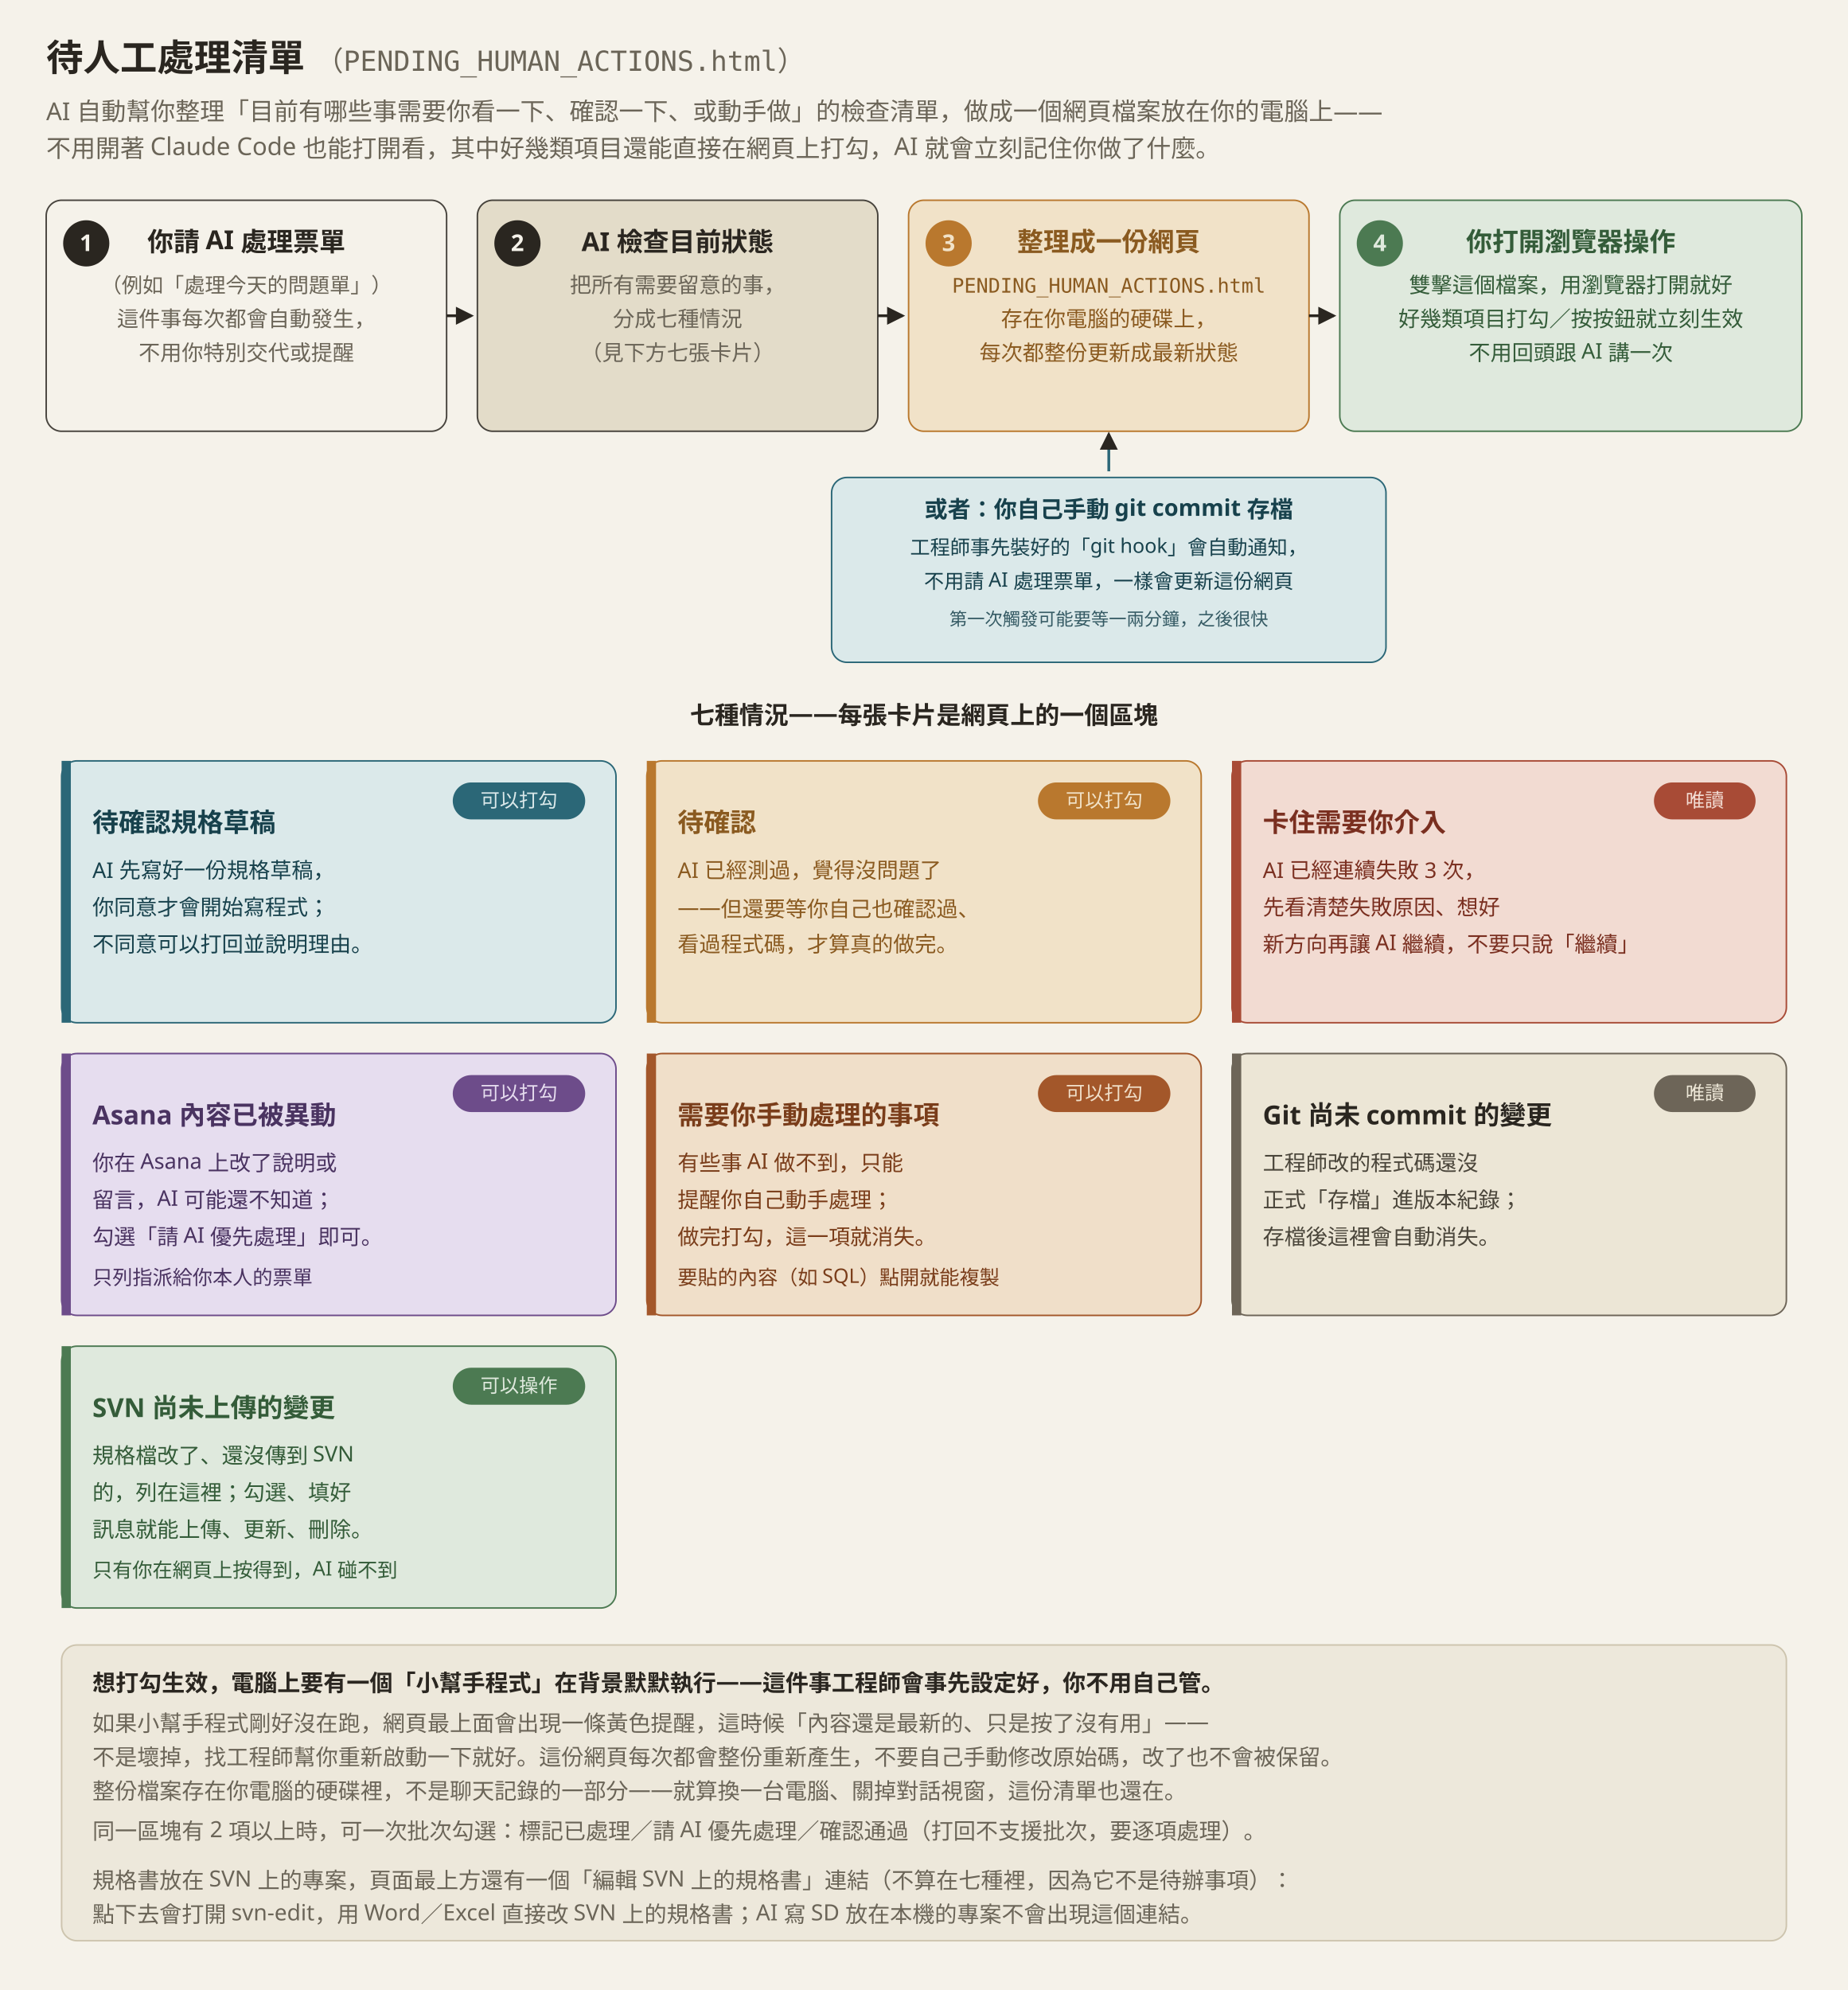
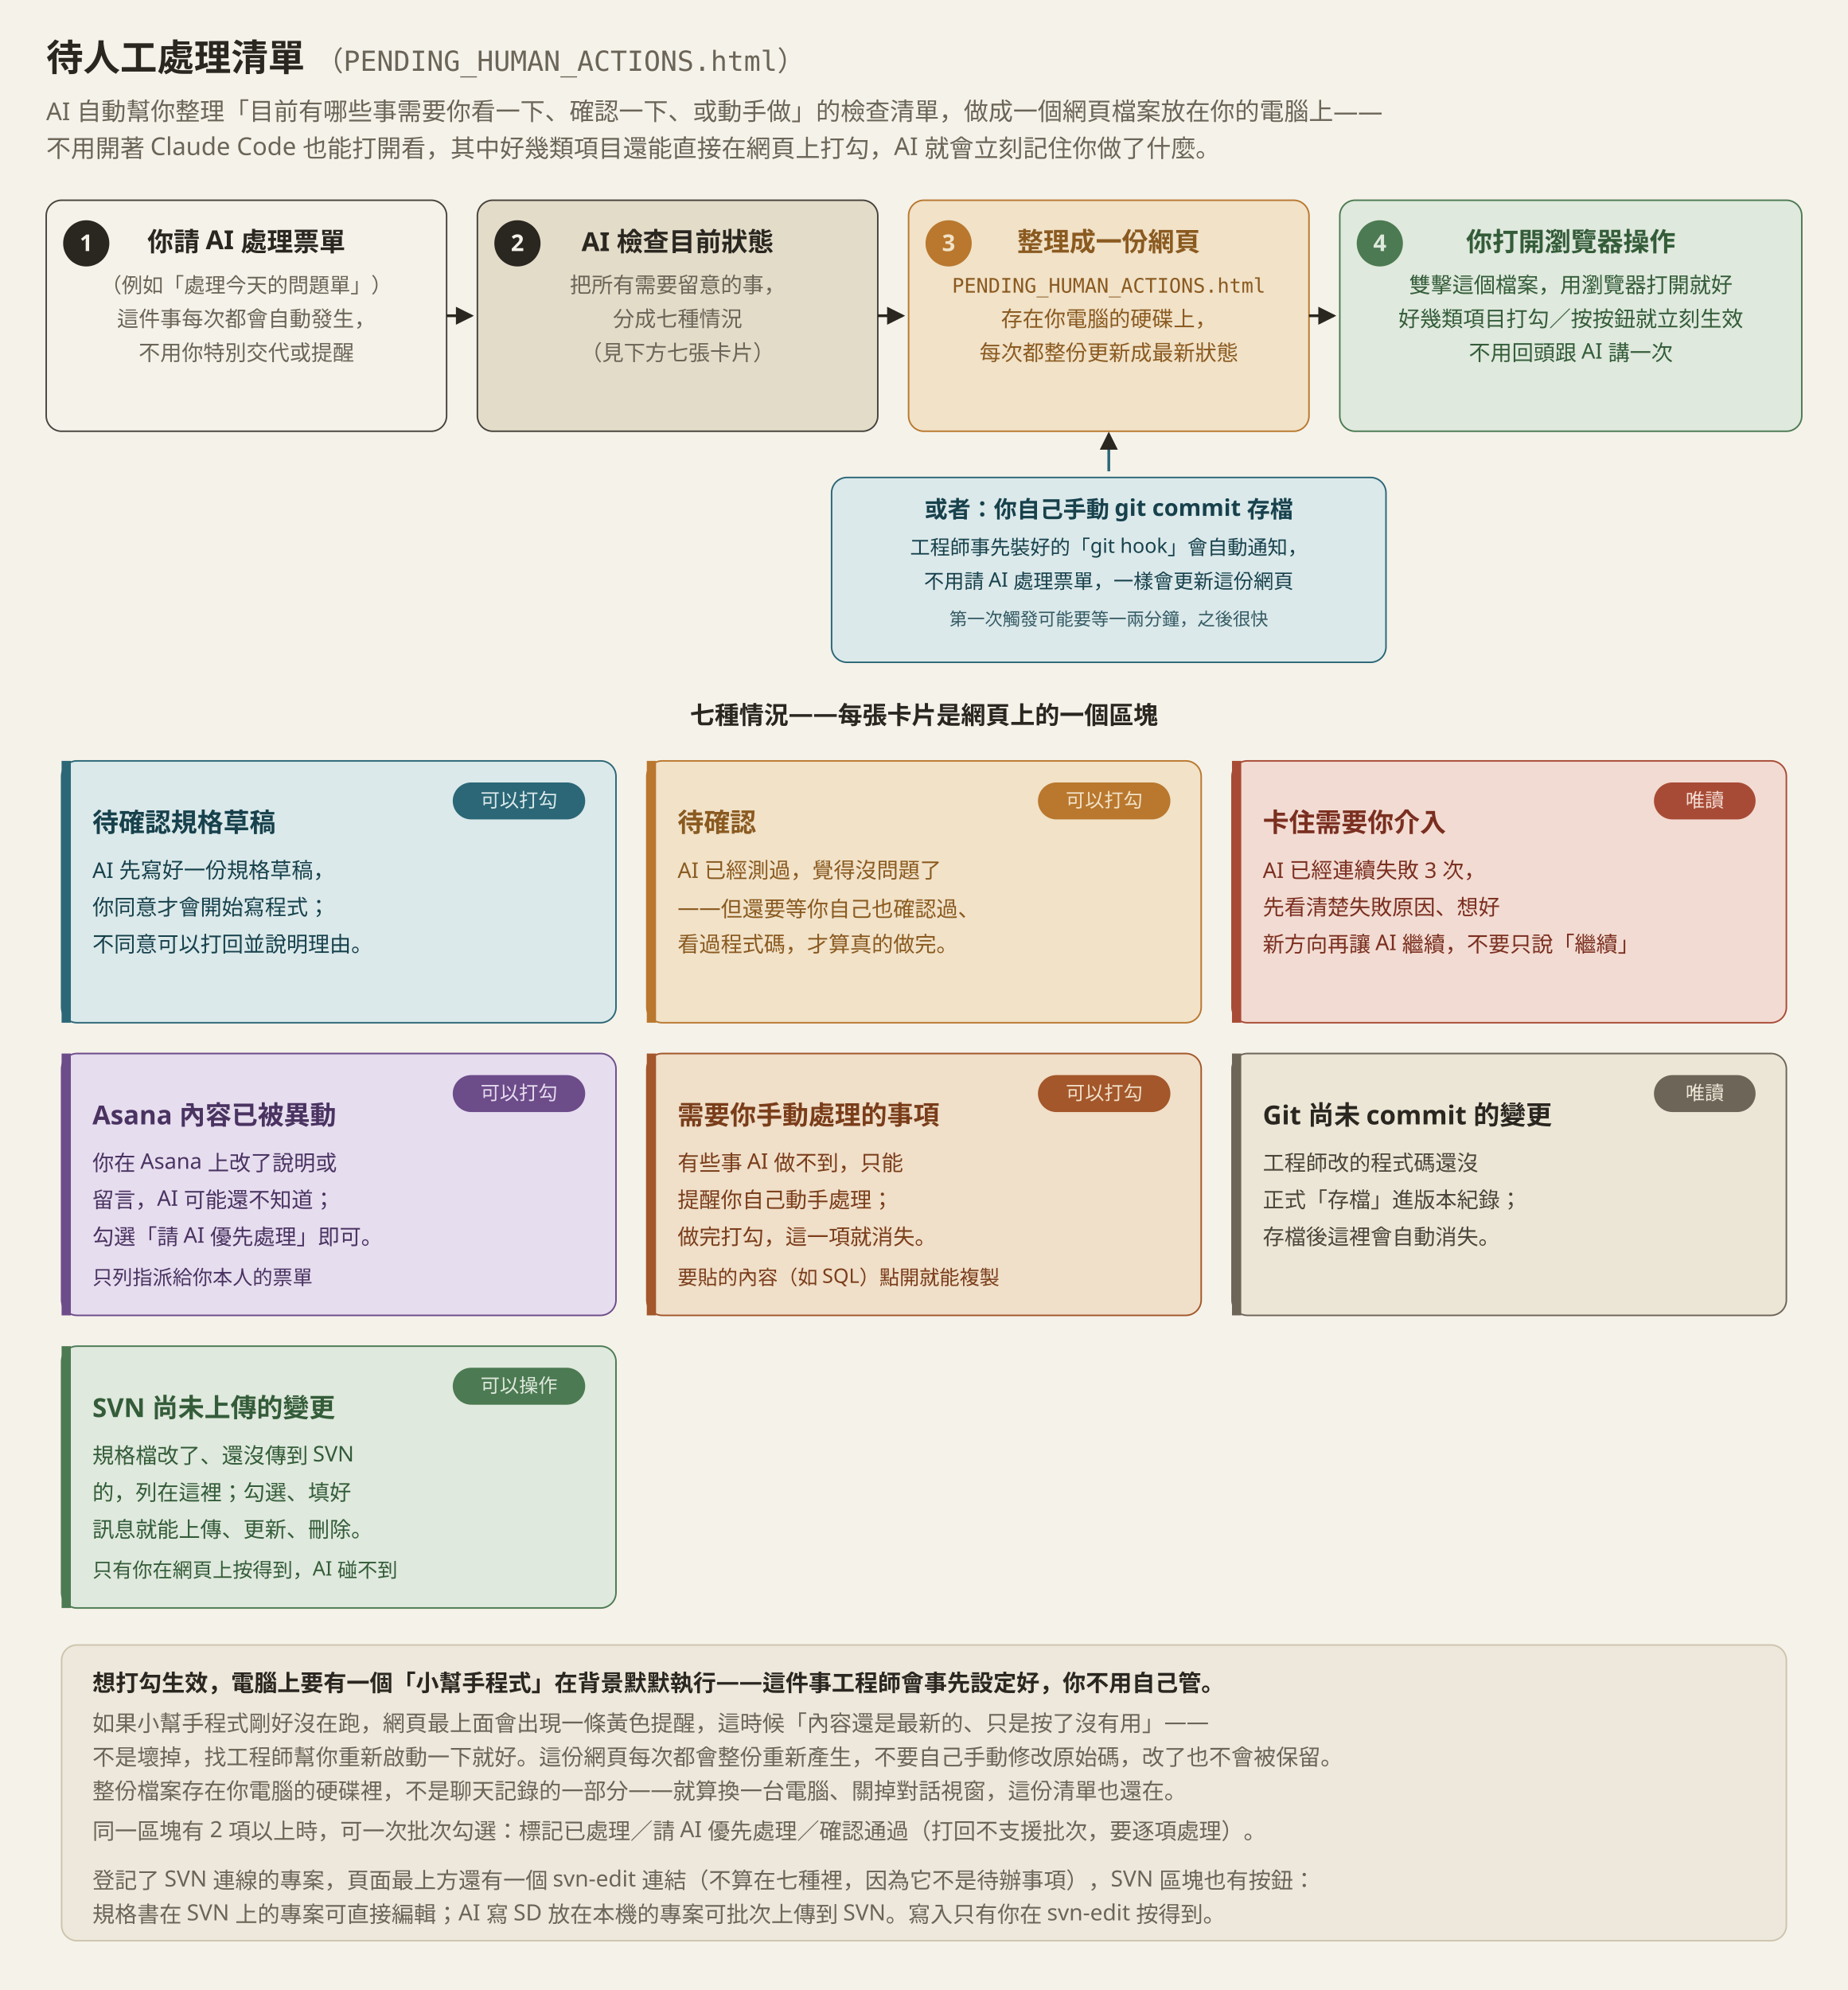
<svg xmlns="http://www.w3.org/2000/svg" viewBox="0 0 1200 1292" role="img" aria-label="待人工處理清單 PENDING_HUMAN_ACTIONS.html 說明圖：這是一份 AI 自動幫你整理「目前有哪些事需要你看一下、確認一下、或動手做」的檢查清單，存成一個網頁檔案放在你的電腦上，不用開著 Claude Code 也能打開看，部分項目還能直接在網頁上打勾生效。流程：你請 AI 處理票單時，AI 會自動檢查目前狀態，把需要你注意的事分成七種情況，整理成這份網頁，你打開瀏覽器就能操作；另一個觸發方式是你自己手動 git commit 存檔，工程師事先裝好的 git hook 會自動通知，不用請 AI 處理票單也會把這份網頁更新成最新狀態，只是第一次觸發可能要等一兩分鐘，之後每次都很快。七種情況：待確認規格草稿（AI寫好需求規格草稿等你同意或退回，可打勾，只有少數專案會用到）、待確認（AI測過覺得沒問題但還要你自己也確認過才算真的做完，可打勾）、卡住需要你介入（AI試了很多次都沒成功需要你直接告訴AI怎麼做，唯讀）、Asana內容已被異動（你在Asana上改了說明或留言AI可能還不知道，只列指派給你本人的票單，可以勾選請AI優先處理，不會馬上執行但不會忘記）、需要你手動處理的事項（有些事AI做不到只能提醒你自己做，要貼上執行的內容如SQL會收在這項底下，點開可複製，做完打勾這項就消失，可打勾）、Git尚未commit的變更（工程師改的程式碼還沒正式存檔提醒你請工程師存檔，唯讀）、SVN尚未上傳的變更（規格檔改了還沒傳到SVN遠端，勾選並填寫訊息就能上傳、更新、刪除，只有你在網頁上按得到、AI碰不到，可操作）。要打勾生效，電腦上要有一個小幫手程式在背景執行，工程師會事先設定好；沒開的話網頁上方會出現提醒，內容仍然是最新的，只是按了沒有用。另外，規格書放在 SVN 上的專案，頁面最上方還有一個編輯 SVN 上的規格書連結（不算在七種情況裡，因為它不是待辦事項），點下去會打開 svn-edit，用 Word 或 Excel 直接改 SVN 上的規格書；AI 自己撰寫 SD 放在本機的專案不會出現這個連結。">
  <defs>
    <marker id="paArrow" viewBox="0 0 10 10" refX="8.5" refY="5" markerWidth="6.5" markerHeight="6.5" orient="auto-start-reverse">
      <path d="M0,0 L10,5 L0,10 z" fill="#2a2620" />
    </marker>
  </defs>
  <rect x="0" y="0" width="1200" height="1292" fill="#f5f2ea" />
  <g font-family="'Noto Sans TC',sans-serif">
    <text x="30" y="46" font-size="24" font-weight="700" fill="#2a2620">待人工處理清單</text>
    <text x="205" y="46" font-family="'IBM Plex Mono',monospace" font-size="18" fill="#6b6558">（PENDING_HUMAN_ACTIONS.html）</text>
    <text x="30" y="78" font-size="16" fill="#6b6558">AI 自動幫你整理「目前有哪些事需要你看一下、確認一下、或動手做」的檢查清單，做成一個網頁檔案放在你的電腦上——</text>
    <text x="30" y="102" font-size="16" fill="#6b6558">不用開著 Claude Code 也能打開看，其中好幾類項目還能直接在網頁上打勾，AI 就會立刻記住你做了什麼。</text>
  </g>
  <g font-family="'Noto Sans TC',sans-serif">
    <rect x="30" y="130" width="260" height="150" rx="10" fill="none" stroke="#2a2620" stroke-opacity="0.85" />
    <circle cx="56" cy="158" r="15" fill="#2a2620" />
    <text x="56" y="163" text-anchor="middle" font-weight="700" font-size="15" fill="#f5f2ea">1</text>
    <text x="160" y="163" text-anchor="middle" font-size="17" font-weight="700" fill="#2a2620">你請 AI 處理票單</text>
    <text x="160" y="190" text-anchor="middle" font-size="13.5" fill="#6b6558">（例如「處理今天的問題單」）</text>
    <text x="160" y="212" text-anchor="middle" font-size="14" fill="#6b6558">這件事每次都會自動發生，</text>
    <text x="160" y="234" text-anchor="middle" font-size="14" fill="#6b6558">不用你特別交代或提醒</text>
    <rect x="310" y="130" width="260" height="150" rx="10" fill="#e3dcc9" stroke="#2a2620" stroke-opacity="0.85" />
    <circle cx="336" cy="158" r="15" fill="#2a2620" />
    <text x="336" y="163" text-anchor="middle" font-weight="700" font-size="15" fill="#f5f2ea">2</text>
    <text x="440" y="163" text-anchor="middle" font-size="17" font-weight="700" fill="#2a2620">AI 檢查目前狀態</text>
    <text x="440" y="190" text-anchor="middle" font-size="14" fill="#6b6558">把所有需要留意的事，</text>
    <text x="440" y="212" text-anchor="middle" font-size="14" fill="#6b6558">分成七種情況</text>
    <text x="440" y="234" text-anchor="middle" font-size="14" fill="#6b6558">（見下方七張卡片）</text>
    <rect x="590" y="130" width="260" height="150" rx="10" fill="#f1e2c8" stroke="#b9782e" />
    <circle cx="616" cy="158" r="15" fill="#b9782e" />
    <text x="616" y="163" text-anchor="middle" font-weight="700" font-size="15" fill="#f1e2c8">3</text>
    <text x="720" y="163" text-anchor="middle" font-size="17" font-weight="700" fill="#8a5a20">整理成一份網頁</text>
    <text x="720" y="190" text-anchor="middle" font-family="'IBM Plex Mono',monospace" font-size="13" fill="#8a5a20">PENDING_HUMAN_ACTIONS.html</text>
    <text x="720" y="212" text-anchor="middle" font-size="14" fill="#8a5a20">存在你電腦的硬碟上，</text>
    <text x="720" y="234" text-anchor="middle" font-size="14" fill="#8a5a20">每次都整份更新成最新狀態</text>
    <rect x="870" y="130" width="300" height="150" rx="10" fill="#dfe9dd" stroke="#4c7a52" />
    <circle cx="896" cy="158" r="15" fill="#4c7a52" />
    <text x="896" y="163" text-anchor="middle" font-weight="700" font-size="15" fill="#dfe9dd">4</text>
    <text x="1020" y="163" text-anchor="middle" font-size="17" font-weight="700" fill="#345c39">你打開瀏覽器操作</text>
    <text x="1020" y="190" text-anchor="middle" font-size="14" fill="#345c39">雙擊這個檔案，用瀏覽器打開就好</text>
    <text x="1020" y="212" text-anchor="middle" font-size="14" fill="#345c39">好幾類項目打勾／按按鈕就立刻生效</text>
    <text x="1020" y="234" text-anchor="middle" font-size="14" fill="#345c39">不用回頭跟 AI 講一次</text>
  </g>
  <line x1="290" y1="205" x2="306" y2="205" stroke="#2a2620" stroke-width="1.8" marker-end="url(#paArrow)" />
  <line x1="570" y1="205" x2="586" y2="205" stroke="#2a2620" stroke-width="1.8" marker-end="url(#paArrow)" />
  <line x1="850" y1="205" x2="866" y2="205" stroke="#2a2620" stroke-width="1.8" marker-end="url(#paArrow)" />
  <line x1="720" y1="306" x2="720" y2="282" stroke="#2b6777" stroke-width="1.8" marker-end="url(#paArrow)" />
  <g font-family="'Noto Sans TC',sans-serif">
    <rect x="540" y="310" width="360" height="120" rx="10" fill="#dbe9ea" stroke="#2b6777" />
    <text x="720" y="336" text-anchor="middle" font-size="15" font-weight="700" fill="#17414c">或者：你自己手動 git commit 存檔</text>
    <text x="720" y="360" text-anchor="middle" font-size="13" fill="#17414c">工程師事先裝好的「git hook」會自動通知，</text>
    <text x="720" y="382" text-anchor="middle" font-size="13" fill="#17414c">不用請 AI 處理票單，一樣會更新這份網頁</text>
    <text x="720" y="406" text-anchor="middle" font-size="11.5" fill="#17414c" opacity="0.85">第一次觸發可能要等一兩分鐘，之後很快</text>
  </g>
  <text x="600" y="470" text-anchor="middle" font-family="'Noto Sans TC',sans-serif" font-size="16" font-weight="700" fill="#2a2620">七種情況——每張卡片是網頁上的一個區塊</text>
  <g font-family="'Noto Sans TC',sans-serif">
    <rect x="40" y="494" width="360" height="170" rx="10" fill="#dbe9ea" stroke="#2b6777" />
    <rect x="40" y="494" width="6" height="170" fill="#2b6777" />
    <rect x="294" y="508" width="86" height="24" rx="12" fill="#2b6777" />
    <text x="337" y="524" text-anchor="middle" font-size="12.5" fill="#dbe9ea">可以打勾</text>
    <text x="60" y="540" font-size="17" font-weight="700" fill="#17414c">待確認規格草稿</text>
    <text x="60" y="570" font-size="14" fill="#17414c">AI 先寫好一份規格草稿，</text>
    <text x="60" y="594" font-size="14" fill="#17414c">你同意才會開始寫程式；</text>
    <text x="60" y="618" font-size="14" fill="#17414c">不同意可以打回並說明理由。</text>
    <rect x="420" y="494" width="360" height="170" rx="10" fill="#f1e2c8" stroke="#b9782e" />
    <rect x="420" y="494" width="6" height="170" fill="#b9782e" />
    <rect x="674" y="508" width="86" height="24" rx="12" fill="#b9782e" />
    <text x="717" y="524" text-anchor="middle" font-size="12.5" fill="#f1e2c8">可以打勾</text>
    <text x="440" y="540" font-size="17" font-weight="700" fill="#8a5a20">待確認</text>
    <text x="440" y="570" font-size="14" fill="#8a5a20">AI 已經測過，覺得沒問題了</text>
    <text x="440" y="594" font-size="14" fill="#8a5a20">——但還要等你自己也確認過、</text>
    <text x="440" y="618" font-size="14" fill="#8a5a20">看過程式碼，才算真的做完。</text>
    <rect x="800" y="494" width="360" height="170" rx="10" fill="#f2dbd2" stroke="#a84b36" />
    <rect x="800" y="494" width="6" height="170" fill="#a84b36" />
    <rect x="1074" y="508" width="66" height="24" rx="12" fill="#a84b36" />
    <text x="1107" y="524" text-anchor="middle" font-size="12.5" fill="#f2dbd2">唯讀</text>
    <text x="820" y="540" font-size="17" font-weight="700" fill="#7a2f20">卡住需要你介入</text>
    <text x="820" y="570" font-size="14" fill="#7a2f20">AI 已經連續失敗 3 次，</text>
    <text x="820" y="594" font-size="14" fill="#7a2f20">先看清楚失敗原因、想好</text>
    <text x="820" y="618" font-size="14" fill="#7a2f20">新方向再讓 AI 繼續，不要只說「繼續」</text>
    <rect x="40" y="684" width="360" height="170" rx="10" fill="#e6ddef" stroke="#6d4c8a" />
    <rect x="40" y="684" width="6" height="170" fill="#6d4c8a" />
    <rect x="294" y="698" width="86" height="24" rx="12" fill="#6d4c8a" />
    <text x="337" y="714" text-anchor="middle" font-size="12.5" fill="#e6ddef">可以打勾</text>
    <text x="60" y="730" font-size="17" font-weight="700" fill="#4a3361">Asana 內容已被異動</text>
    <text x="60" y="760" font-size="14" fill="#4a3361">你在 Asana 上改了說明或</text>
    <text x="60" y="784" font-size="14" fill="#4a3361">留言，AI 可能還不知道；</text>
    <text x="60" y="808" font-size="14" fill="#4a3361">勾選「請 AI 優先處理」即可。</text>
    <text x="60" y="834" font-size="13" fill="#4a3361">只列指派給你本人的票單</text>
    <rect x="420" y="684" width="360" height="170" rx="10" fill="#f0dfc9" stroke="#a3572a" />
    <rect x="420" y="684" width="6" height="170" fill="#a3572a" />
    <rect x="674" y="698" width="86" height="24" rx="12" fill="#a3572a" />
    <text x="717" y="714" text-anchor="middle" font-size="12.5" fill="#f0dfc9">可以打勾</text>
    <text x="440" y="730" font-size="17" font-weight="700" fill="#7a3d1a">需要你手動處理的事項</text>
    <text x="440" y="760" font-size="14" fill="#7a3d1a">有些事 AI 做不到，只能</text>
    <text x="440" y="784" font-size="14" fill="#7a3d1a">提醒你自己動手處理；</text>
    <text x="440" y="808" font-size="14" fill="#7a3d1a">做完打勾，這一項就消失。</text>
    <text x="440" y="834" font-size="13" fill="#7a3d1a">要貼的內容（如 SQL）點開就能複製</text>
    <rect x="800" y="684" width="360" height="170" rx="10" fill="#ece6d6" stroke="#6d6558" />
    <rect x="800" y="684" width="6" height="170" fill="#6d6558" />
    <rect x="1074" y="698" width="66" height="24" rx="12" fill="#6d6558" />
    <text x="1107" y="714" text-anchor="middle" font-size="12.5" fill="#ece6d6">唯讀</text>
    <text x="820" y="730" font-size="17" font-weight="700" fill="#2a2620">Git 尚未 commit 的變更</text>
    <text x="820" y="760" font-size="14" fill="#4a453a">工程師改的程式碼還沒</text>
    <text x="820" y="784" font-size="14" fill="#4a453a">正式「存檔」進版本紀錄；</text>
    <text x="820" y="808" font-size="14" fill="#4a453a">存檔後這裡會自動消失。</text>
    <rect x="40" y="874" width="360" height="170" rx="10" fill="#dfe9dd" stroke="#4c7a52" />
    <rect x="40" y="874" width="6" height="170" fill="#4c7a52" />
    <rect x="294" y="888" width="86" height="24" rx="12" fill="#4c7a52" />
    <text x="337" y="904" text-anchor="middle" font-size="12.5" fill="#dfe9dd">可以操作</text>
    <text x="60" y="920" font-size="17" font-weight="700" fill="#345c39">SVN 尚未上傳的變更</text>
    <text x="60" y="950" font-size="14" fill="#345c39">規格檔改了、還沒傳到 SVN</text>
    <text x="60" y="974" font-size="14" fill="#345c39">的，列在這裡；勾選、填好</text>
    <text x="60" y="998" font-size="14" fill="#345c39">訊息就能上傳、更新、刪除。</text>
    <text x="60" y="1024" font-size="13" fill="#345c39">只有你在網頁上按得到，AI 碰不到</text>
  </g>
  <rect x="40" y="1068" width="1120" height="192" rx="10" fill="#ede8db" stroke="#cdc4ae" />
  <g font-family="'Noto Sans TC',sans-serif">
    <text x="60" y="1098" font-size="15" font-weight="700" fill="#2a2620">想打勾生效，電腦上要有一個「小幫手程式」在背景默默執行——這件事工程師會事先設定好，你不用自己管。</text>
    <text x="60" y="1124" font-size="14.5" fill="#6b6558">如果小幫手程式剛好沒在跑，網頁最上面會出現一條黃色提醒，這時候「內容還是最新的、只是按了沒有用」——</text>
    <text x="60" y="1146" font-size="14.5" fill="#6b6558">不是壞掉，找工程師幫你重新啟動一下就好。這份網頁每次都會整份重新產生，不要自己手動修改原始碼，改了也不會被保留。</text>
    <text x="60" y="1168" font-size="14.5" fill="#6b6558">整份檔案存在你電腦的硬碟裡，不是聊天記錄的一部分——就算換一台電腦、關掉對話視窗，這份清單也還在。</text>
    <text x="60" y="1194" font-size="14.5" fill="#6b6558">同一區塊有 2 項以上時，可一次批次勾選：標記已處理／請 AI 優先處理／確認通過（打回不支援批次，要逐項處理）。</text>
-     <text x="60" y="1226" font-size="14.5" fill="#6b6558">規格書放在 SVN 上的專案，頁面最上方還有一個「編輯 SVN 上的規格書」連結（不算在七種裡，因為它不是待辦事項）：</text>
-     <text x="60" y="1248" font-size="14.5" fill="#6b6558">點下去會打開 svn-edit，用 Word／Excel 直接改 SVN 上的規格書；AI 寫 SD 放在本機的專案不會出現這個連結。</text>
+     <text x="60" y="1226" font-size="14.5" fill="#6b6558">登記了 SVN 連線的專案，頁面最上方還有一個 svn-edit 連結（不算在七種裡，因為它不是待辦事項），SVN 區塊也有按鈕：</text>
+     <text x="60" y="1248" font-size="14.5" fill="#6b6558">規格書在 SVN 上的專案可直接編輯；AI 寫 SD 放在本機的專案可批次上傳到 SVN。寫入只有你在 svn-edit 按得到。</text>
  </g>
</svg>
